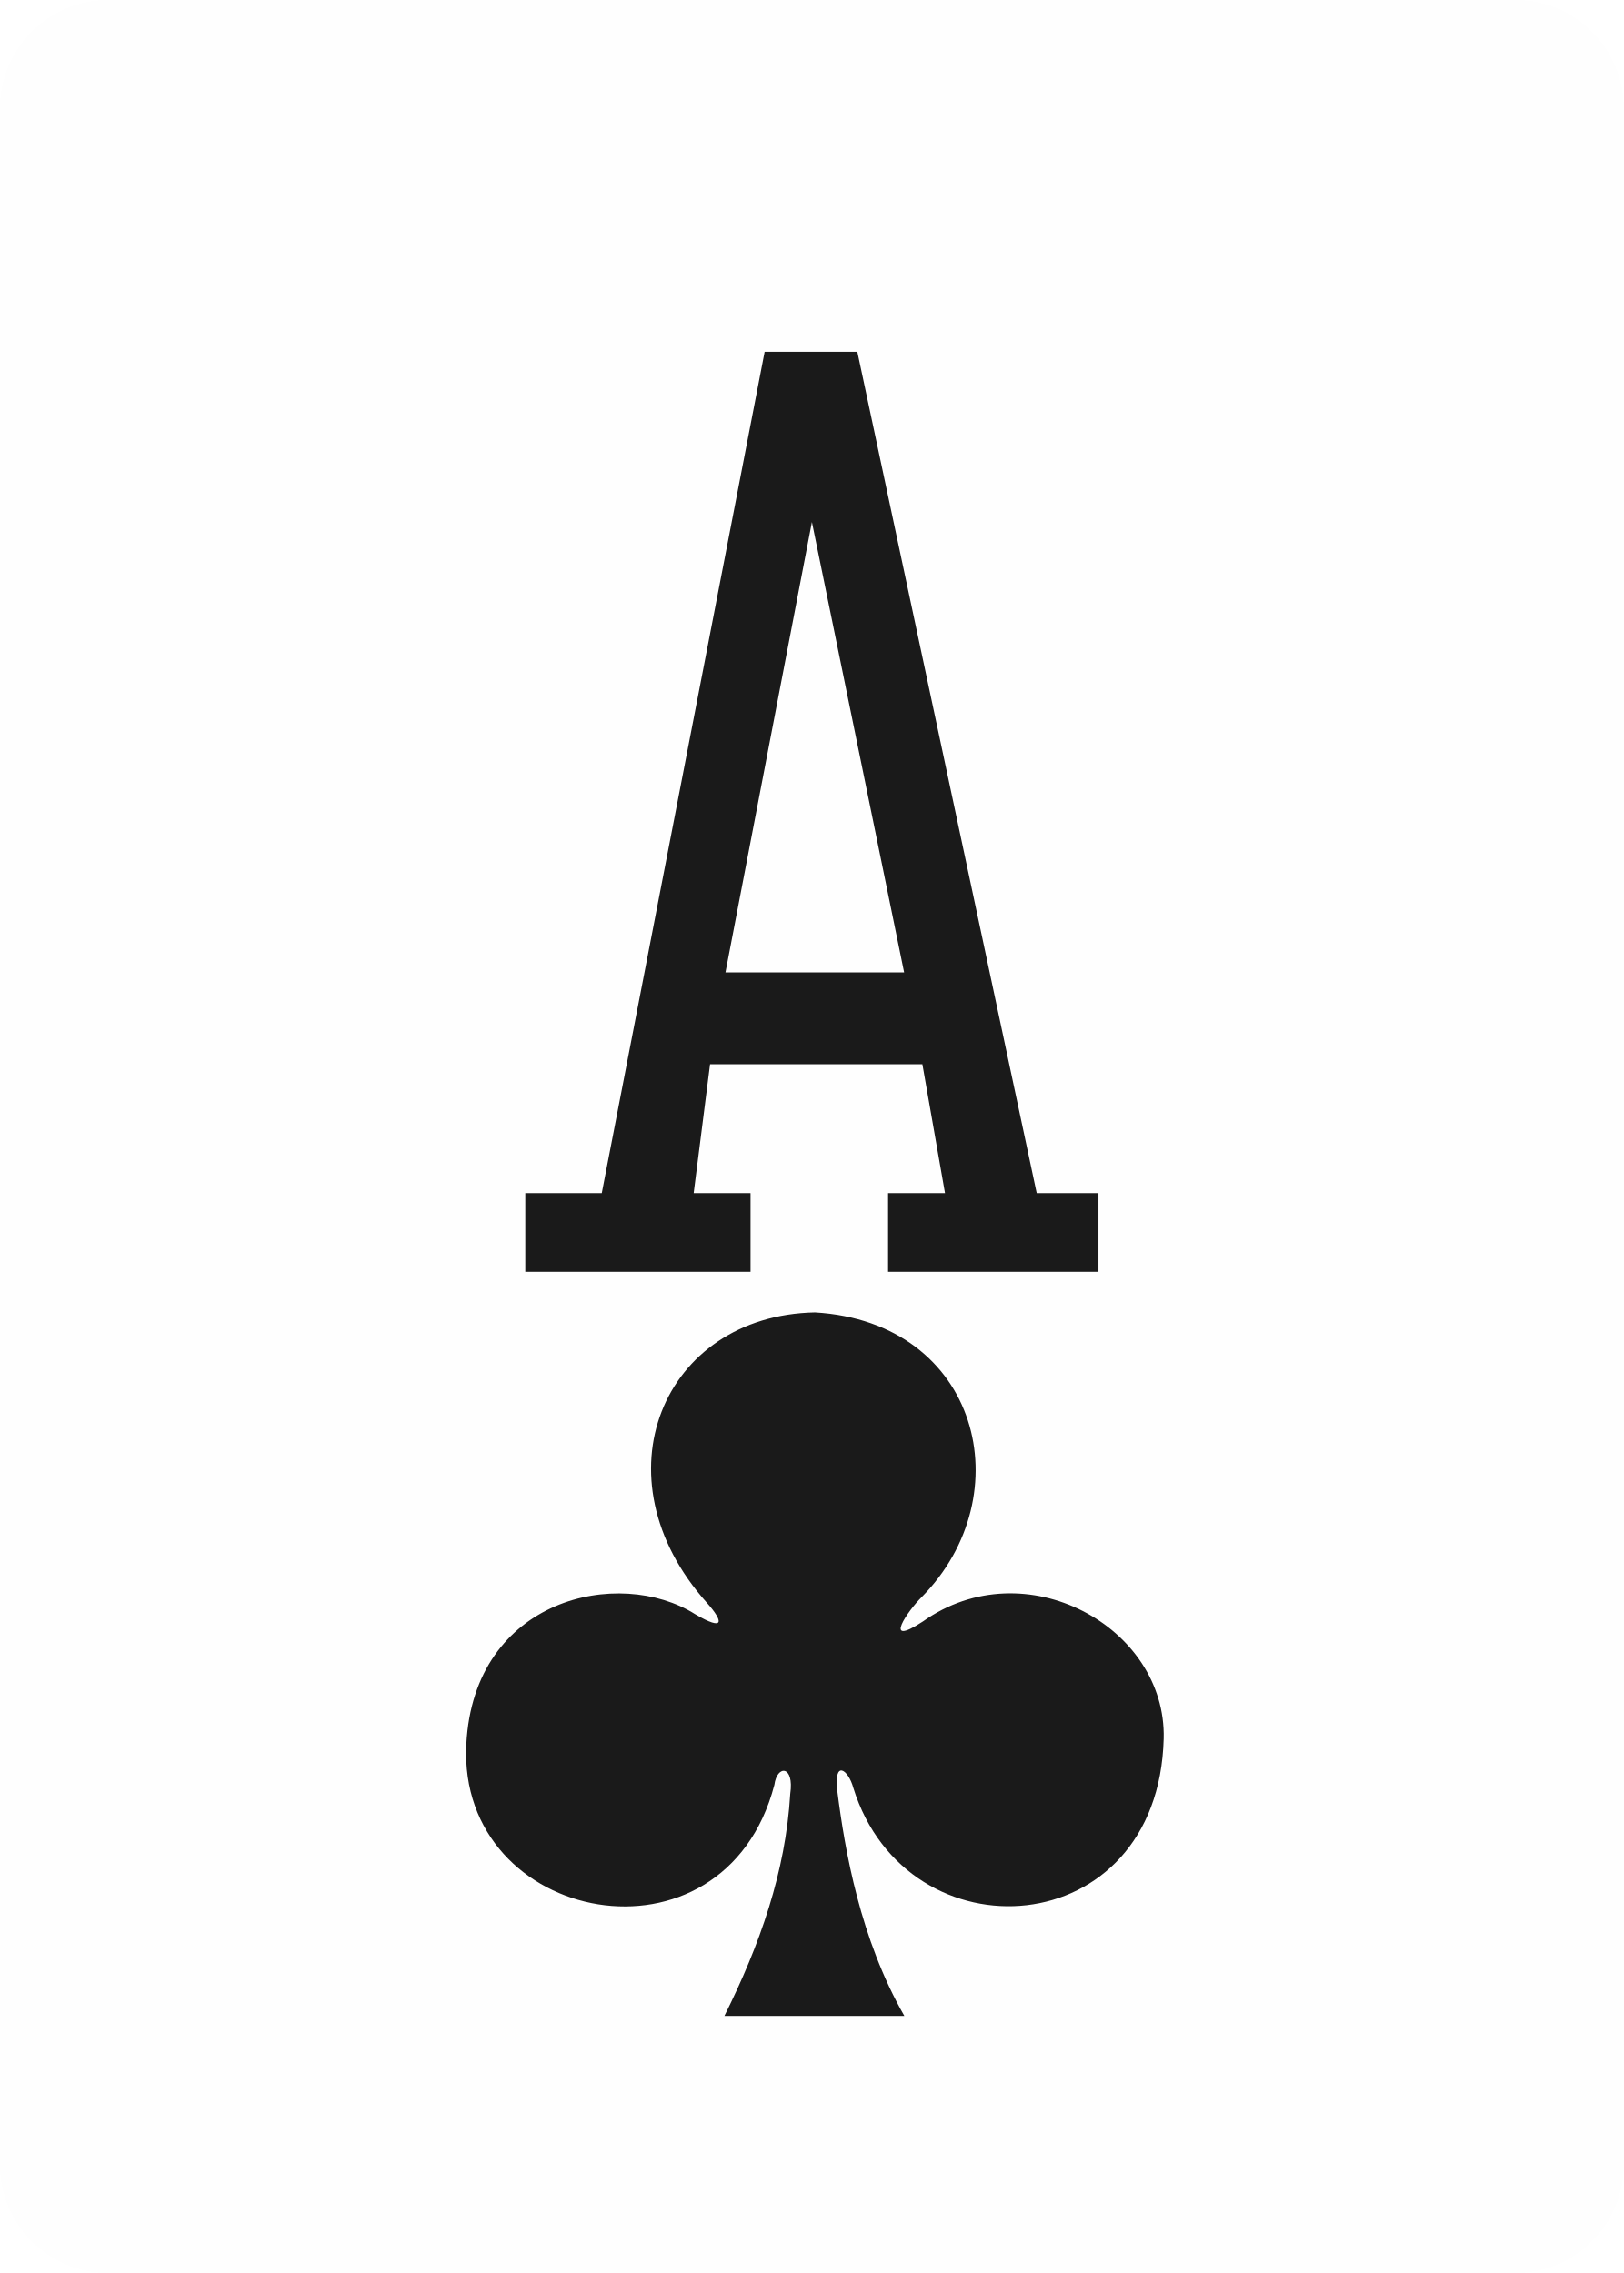
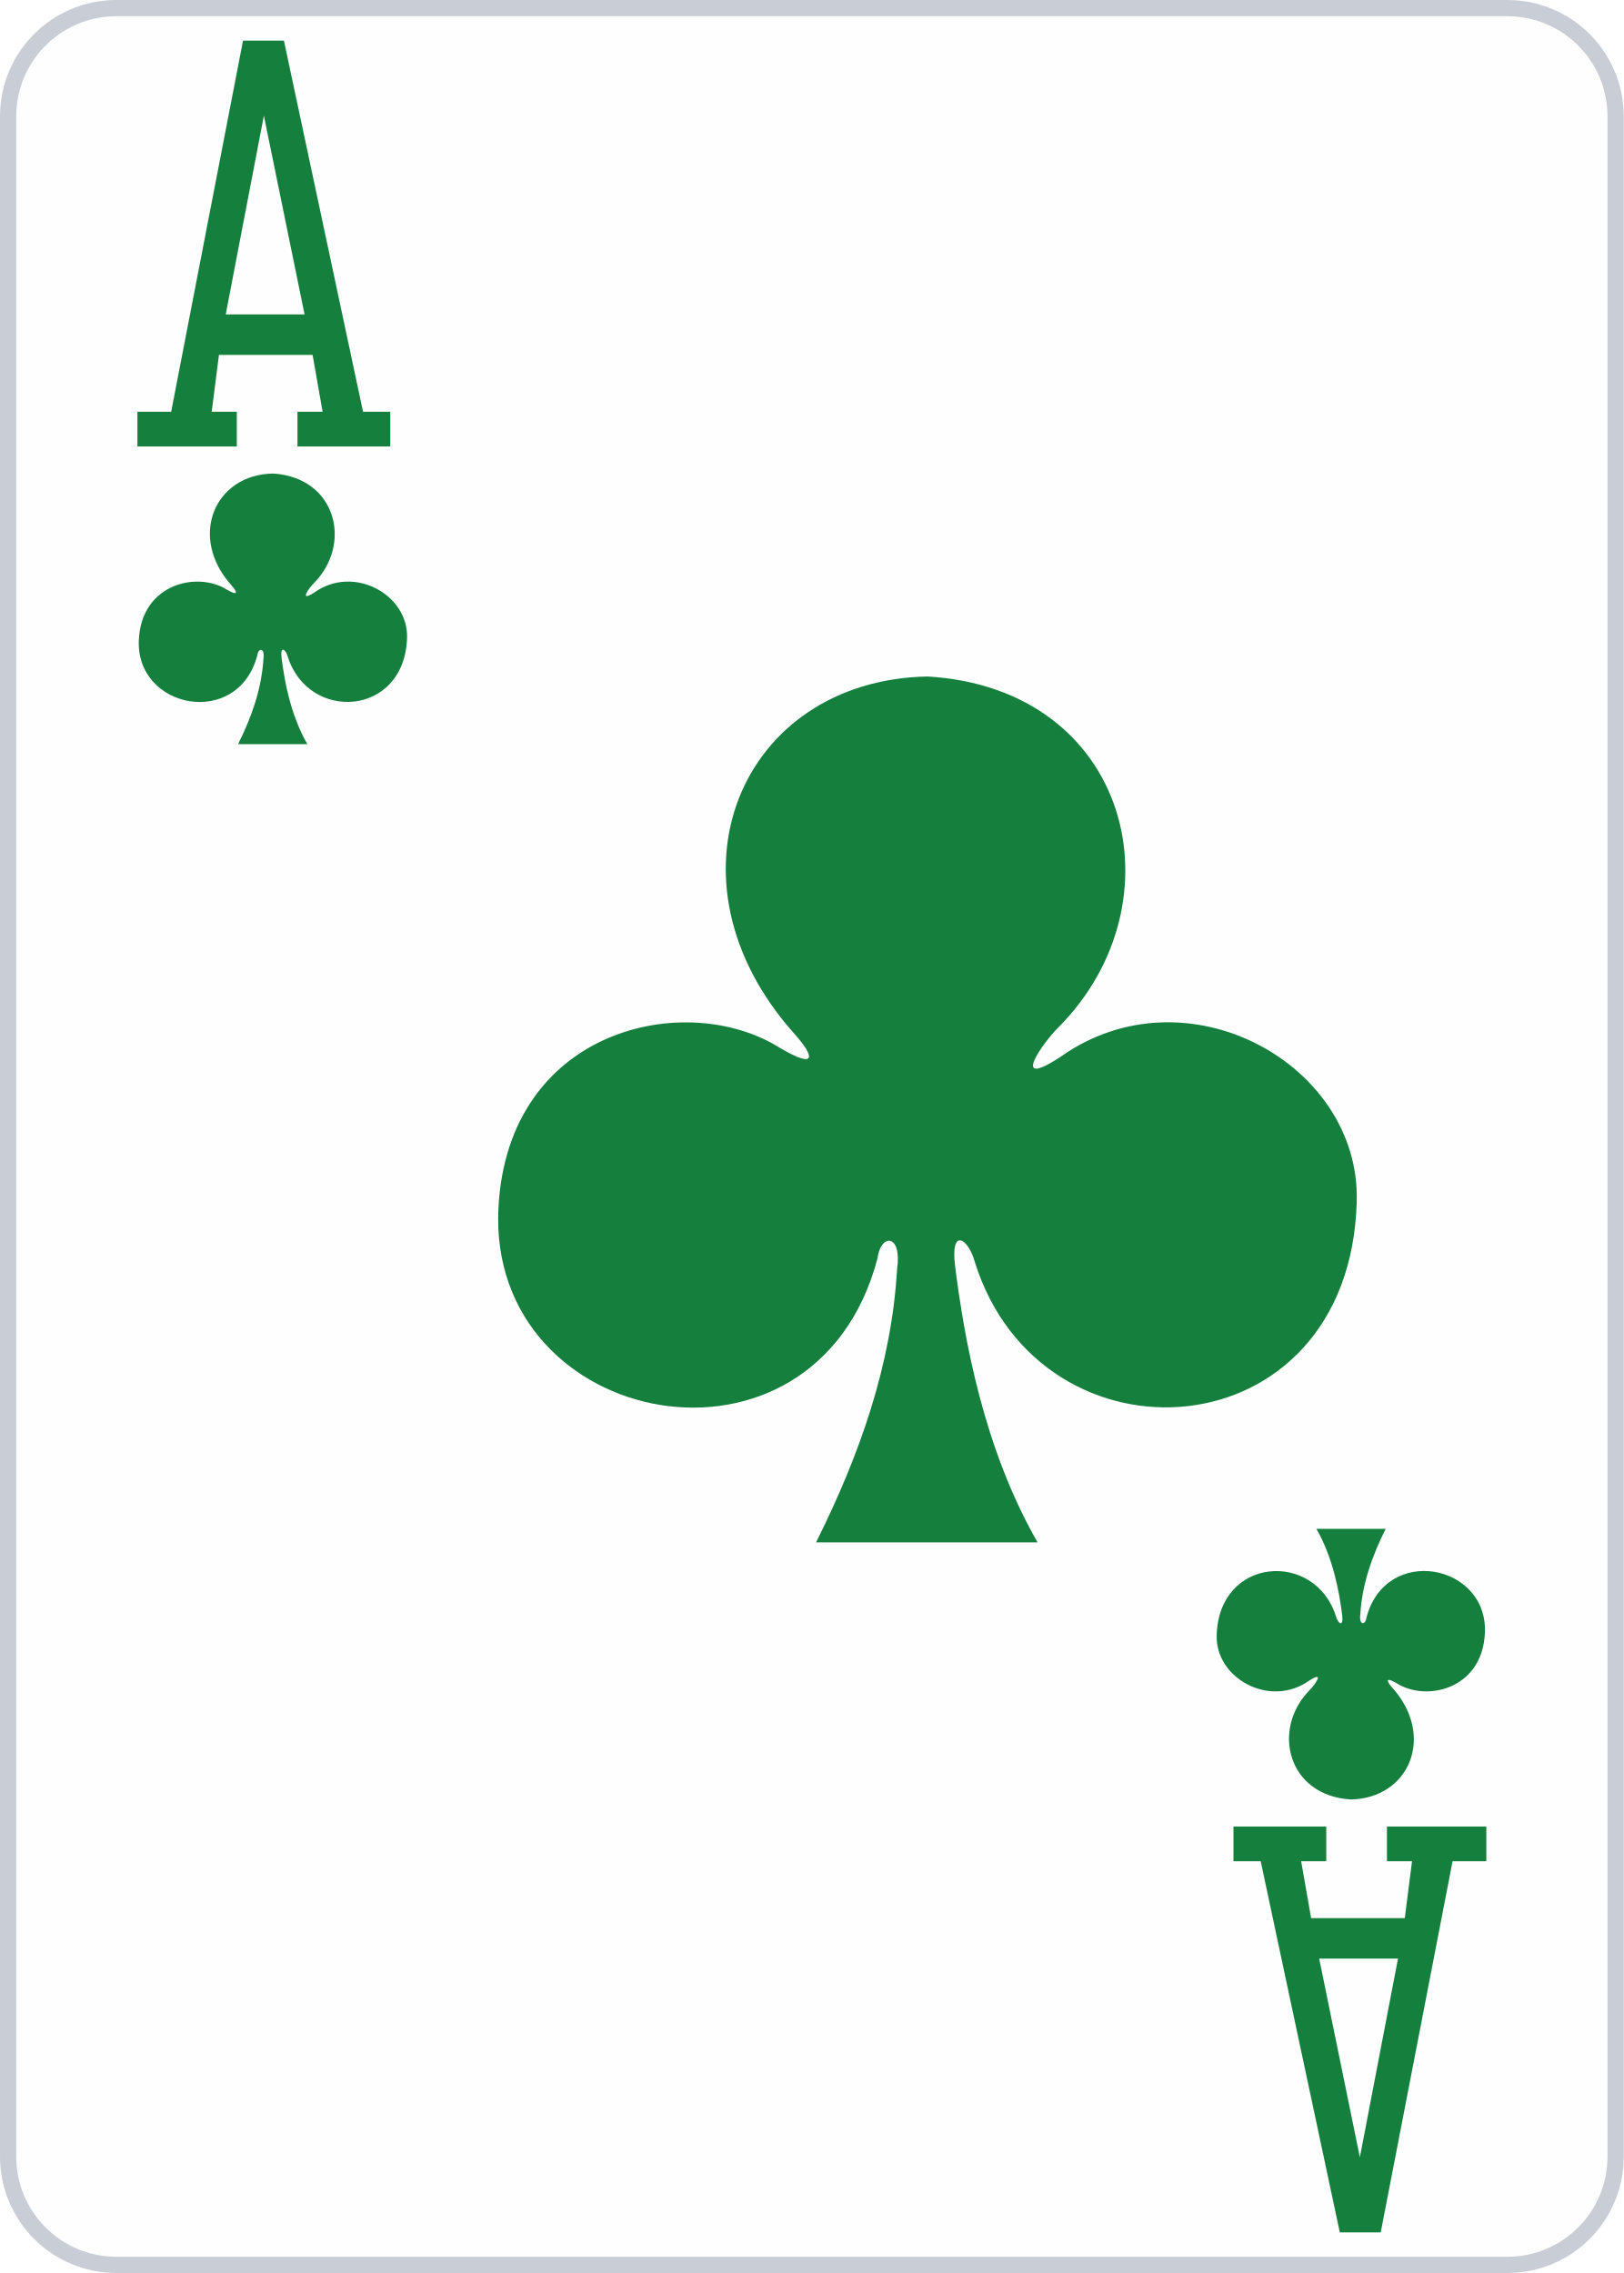
<svg xmlns="http://www.w3.org/2000/svg" viewBox="0 0 120 168">
-   <rect x="0" y="0" width="120" height="168" rx="8" fill="#fefefe" />
-   <path d="M0 32.008V29.27h2.66L8.326 0h3.224l6.24 29.27h2.148v2.738H12.62V29.27h1.98l-.787-4.484H6.427l-.57 4.484h1.978v2.738H0zm13.178-10.416L9.97 5.922l-3.007 15.67h6.215z" transform="matrix(2.1245 0 0 2.1245 38.821 26.000)" fill="#1a1a1a" />
-   <path d="M20.976 57.14c2.88-5.774 4.976-11.7 5.348-18.036.342-2.33-1.074-2.37-1.288-.73C20.96 53.97-.727 49.744.02 35.08.622 23.182 12.44 20.624 18.6 24.513c2.435 1.434 2.296.575.968-.91C10.416 13.39 15.958.24 28.33 0c13.38.793 16.854 14.87 8.647 23.147-1.02.994-3.283 4.19.123 1.956 8.287-5.888 19.787.443 19.553 9.52-.434 16.74-20.84 17.987-25.203 4.007-.42-1.55-1.63-2.328-1.295.305.604 4.767 1.855 11.953 5.438 18.205H20.976z" transform="matrix(0.91 0 0 0.91 34.446 97.000)" fill="#1a1a1a" />
+   <rect x="0.6" y="0.6" width="118.8" height="166.8" rx="8" fill="#fefefe" stroke="#c9cdd6" stroke-width="1.2" />
+   <g transform="translate(-6.970,-8.470) scale(0.44117)">
+     <path d="M0 32.008V29.27h2.66L8.326 0h3.224l6.24 29.27h2.148v2.738H12.62V29.27h1.98l-.787-4.484H6.427l-.57 4.484h1.978v2.738H0zm13.178-10.416L9.97 5.922l-3.007 15.67h6.215z" transform="matrix(2.1245 0 0 2.1245 38.821 26.000)" fill="#15803d" />
+   </g>
+   <g transform="translate(-2.995,-2.310) scale(0.38463)">
+     <path d="M20.976 57.14c2.88-5.774 4.976-11.7 5.348-18.036.342-2.33-1.074-2.37-1.288-.73C20.96 53.97-.727 49.744.02 35.08.622 23.182 12.44 20.624 18.6 24.513c2.435 1.434 2.296.575.968-.91C10.416 13.39 15.958.24 28.33 0c13.38.793 16.854 14.87 8.647 23.147-1.02.994-3.283 4.19.123 1.956 8.287-5.888 19.787.443 19.553 9.52-.434 16.74-20.84 17.987-25.203 4.007-.42-1.55-1.63-2.328-1.295.305.604 4.767 1.855 11.953 5.438 18.205H20.976z" transform="matrix(0.91 0 0 0.91 34.446 97.000)" fill="#15803d" />
+   </g>
+   <g transform="translate(-5.583,-69.391) scale(1.23083)">
+     <path d="M20.976 57.14c2.88-5.774 4.976-11.7 5.348-18.036.342-2.33-1.074-2.37-1.288-.73C20.96 53.97-.727 49.744.02 35.08.622 23.182 12.44 20.624 18.6 24.513c2.435 1.434 2.296.575.968-.91C10.416 13.39 15.958.24 28.33 0c13.38.793 16.854 14.87 8.647 23.147-1.02.994-3.283 4.19.123 1.956 8.287-5.888 19.787.443 19.553 9.52-.434 16.74-20.84 17.987-25.203 4.007-.42-1.55-1.63-2.328-1.295.305.604 4.767 1.855 11.953 5.438 18.205H20.976z" transform="matrix(0.91 0 0 0.91 34.446 97.000)" fill="#15803d" />
+   </g>
+   <g transform="rotate(180 60 84)">
+     <g transform="translate(-6.970,-8.470) scale(0.44117)">
+       <path d="M0 32.008V29.27h2.66L8.326 0h3.224l6.24 29.27h2.148v2.738H12.62V29.27h1.98l-.787-4.484H6.427l-.57 4.484h1.978v2.738H0zm13.178-10.416L9.97 5.922l-3.007 15.67h6.215z" transform="matrix(2.1245 0 0 2.1245 38.821 26.000)" fill="#15803d" />
+     </g>
+     <g transform="translate(-2.995,-2.310) scale(0.38463)">
+       <path d="M20.976 57.14c2.88-5.774 4.976-11.7 5.348-18.036.342-2.33-1.074-2.37-1.288-.73C20.96 53.97-.727 49.744.02 35.08.622 23.182 12.44 20.624 18.6 24.513c2.435 1.434 2.296.575.968-.91C10.416 13.39 15.958.24 28.33 0c13.38.793 16.854 14.87 8.647 23.147-1.02.994-3.283 4.19.123 1.956 8.287-5.888 19.787.443 19.553 9.52-.434 16.74-20.84 17.987-25.203 4.007-.42-1.55-1.63-2.328-1.295.305.604 4.767 1.855 11.953 5.438 18.205H20.976z" transform="matrix(0.91 0 0 0.91 34.446 97.000)" fill="#15803d" />
+     </g>
+   </g>
</svg>
